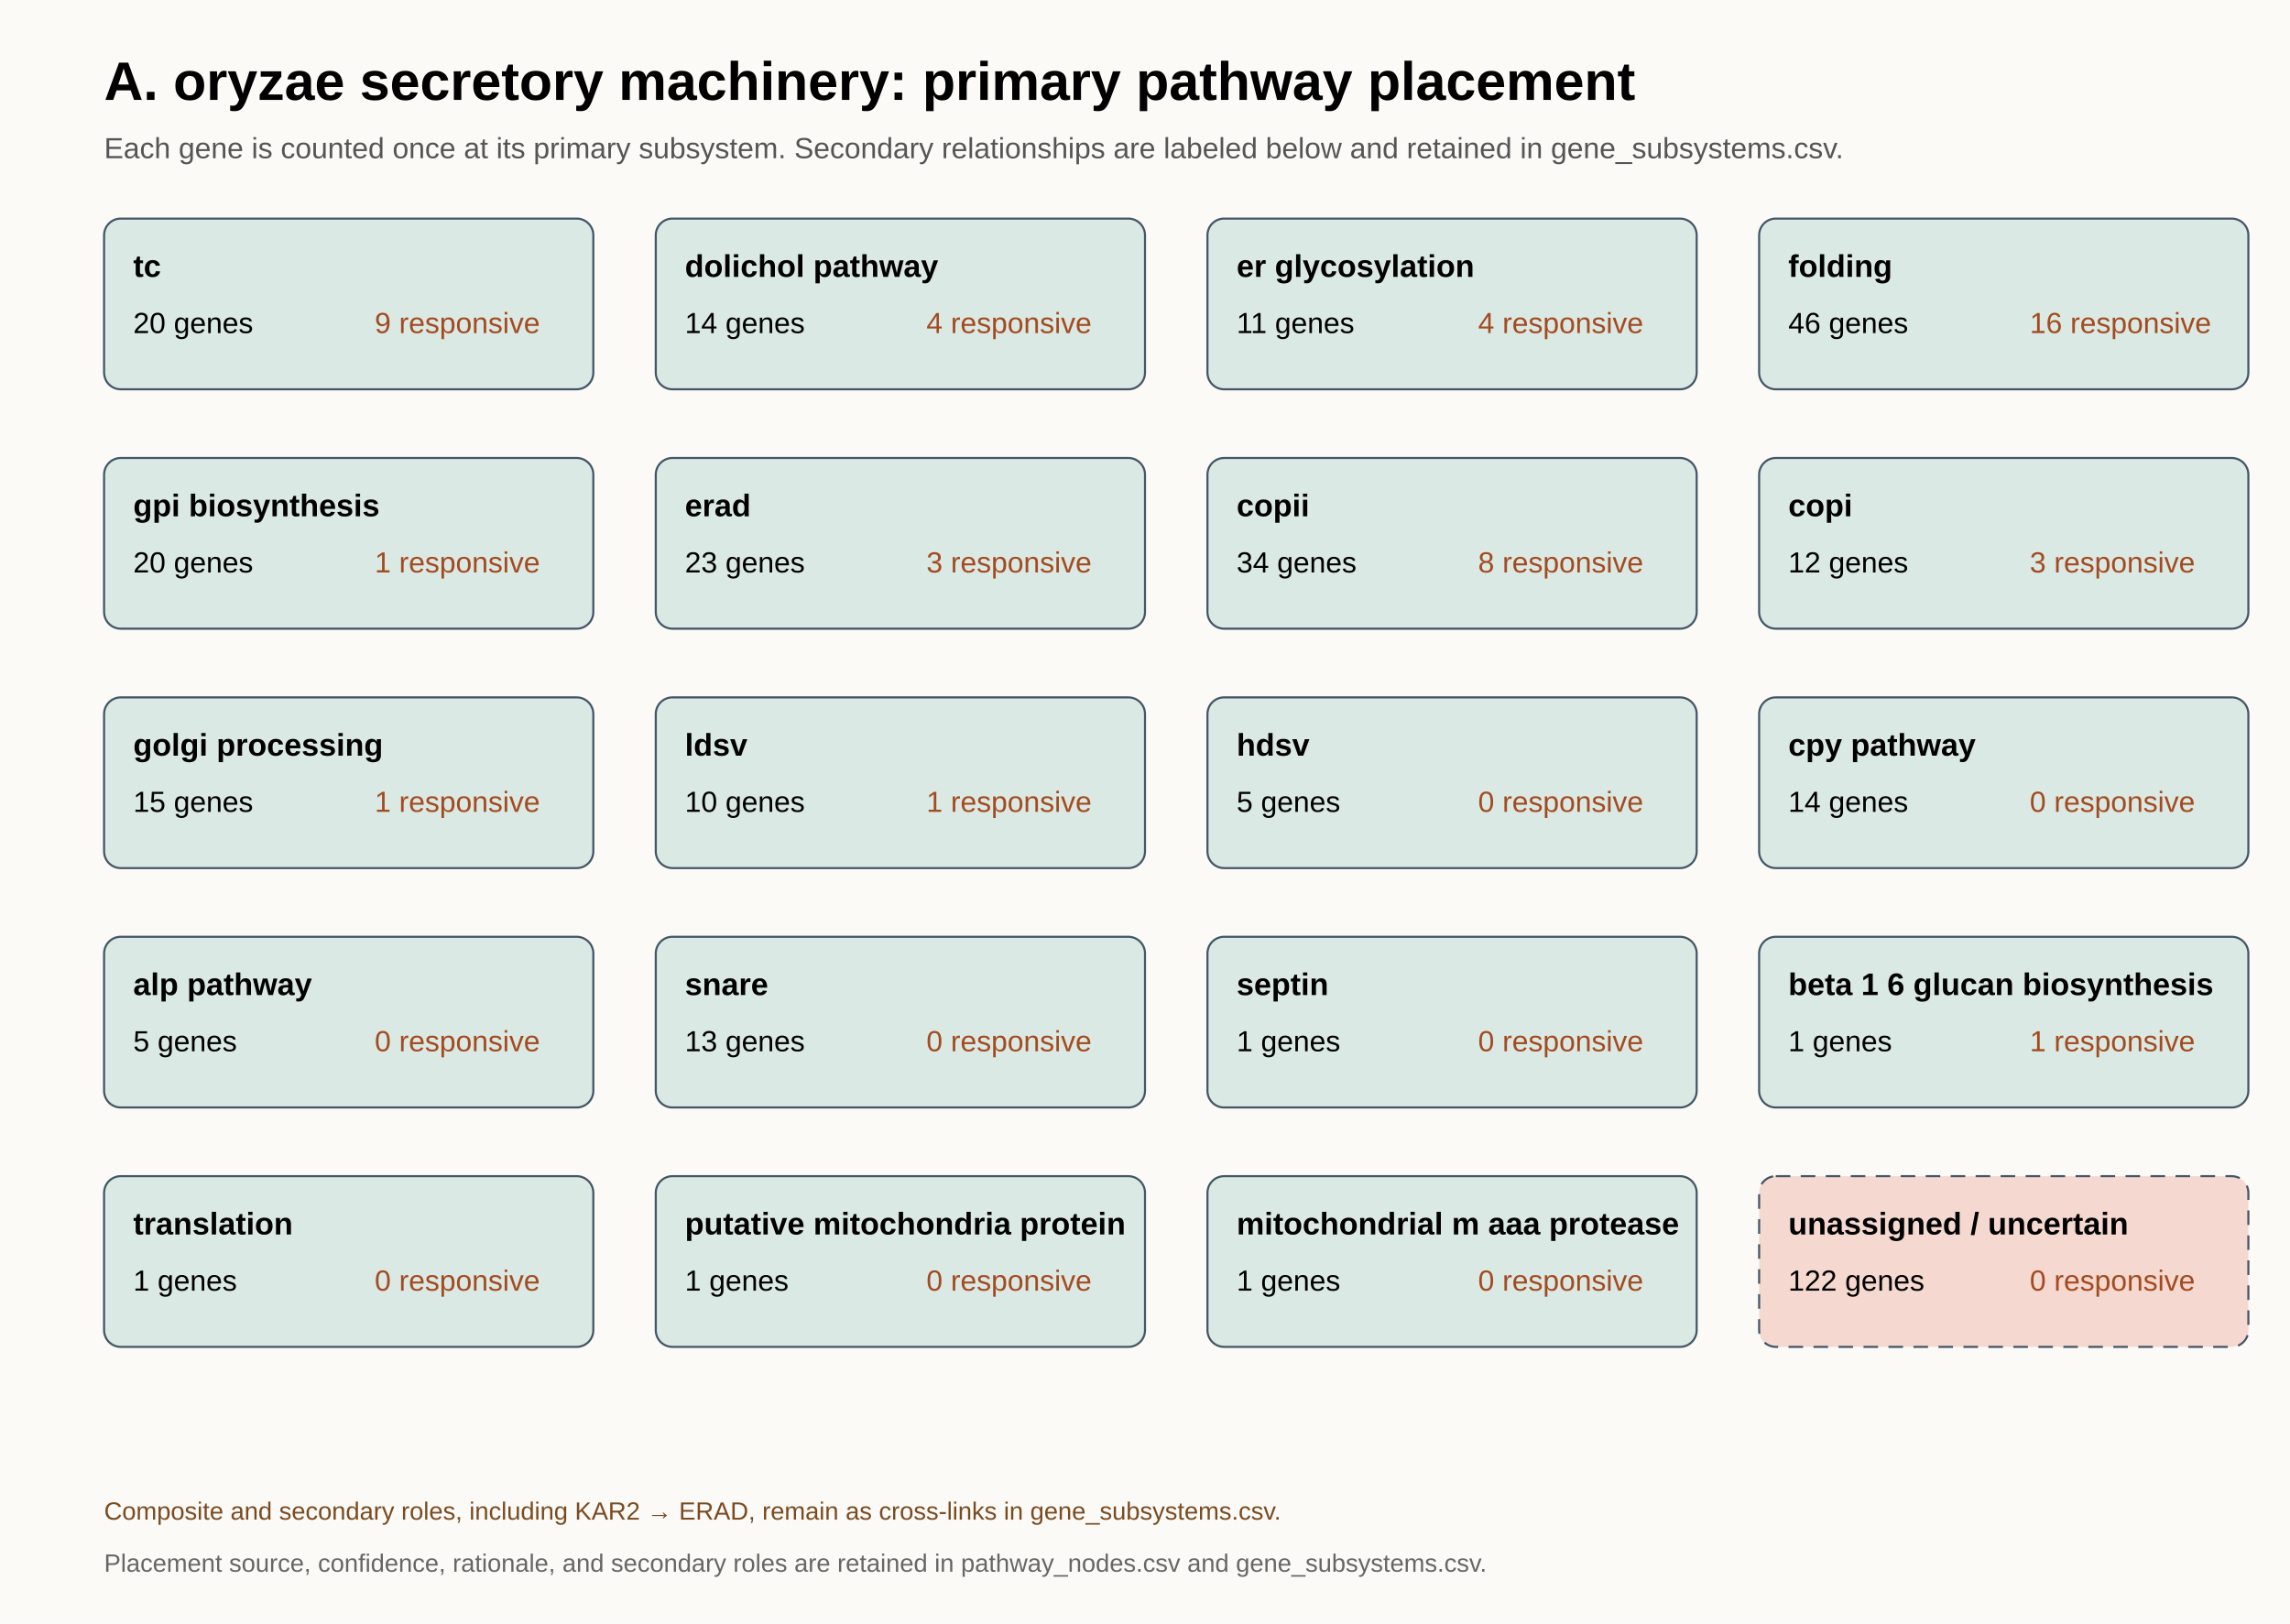
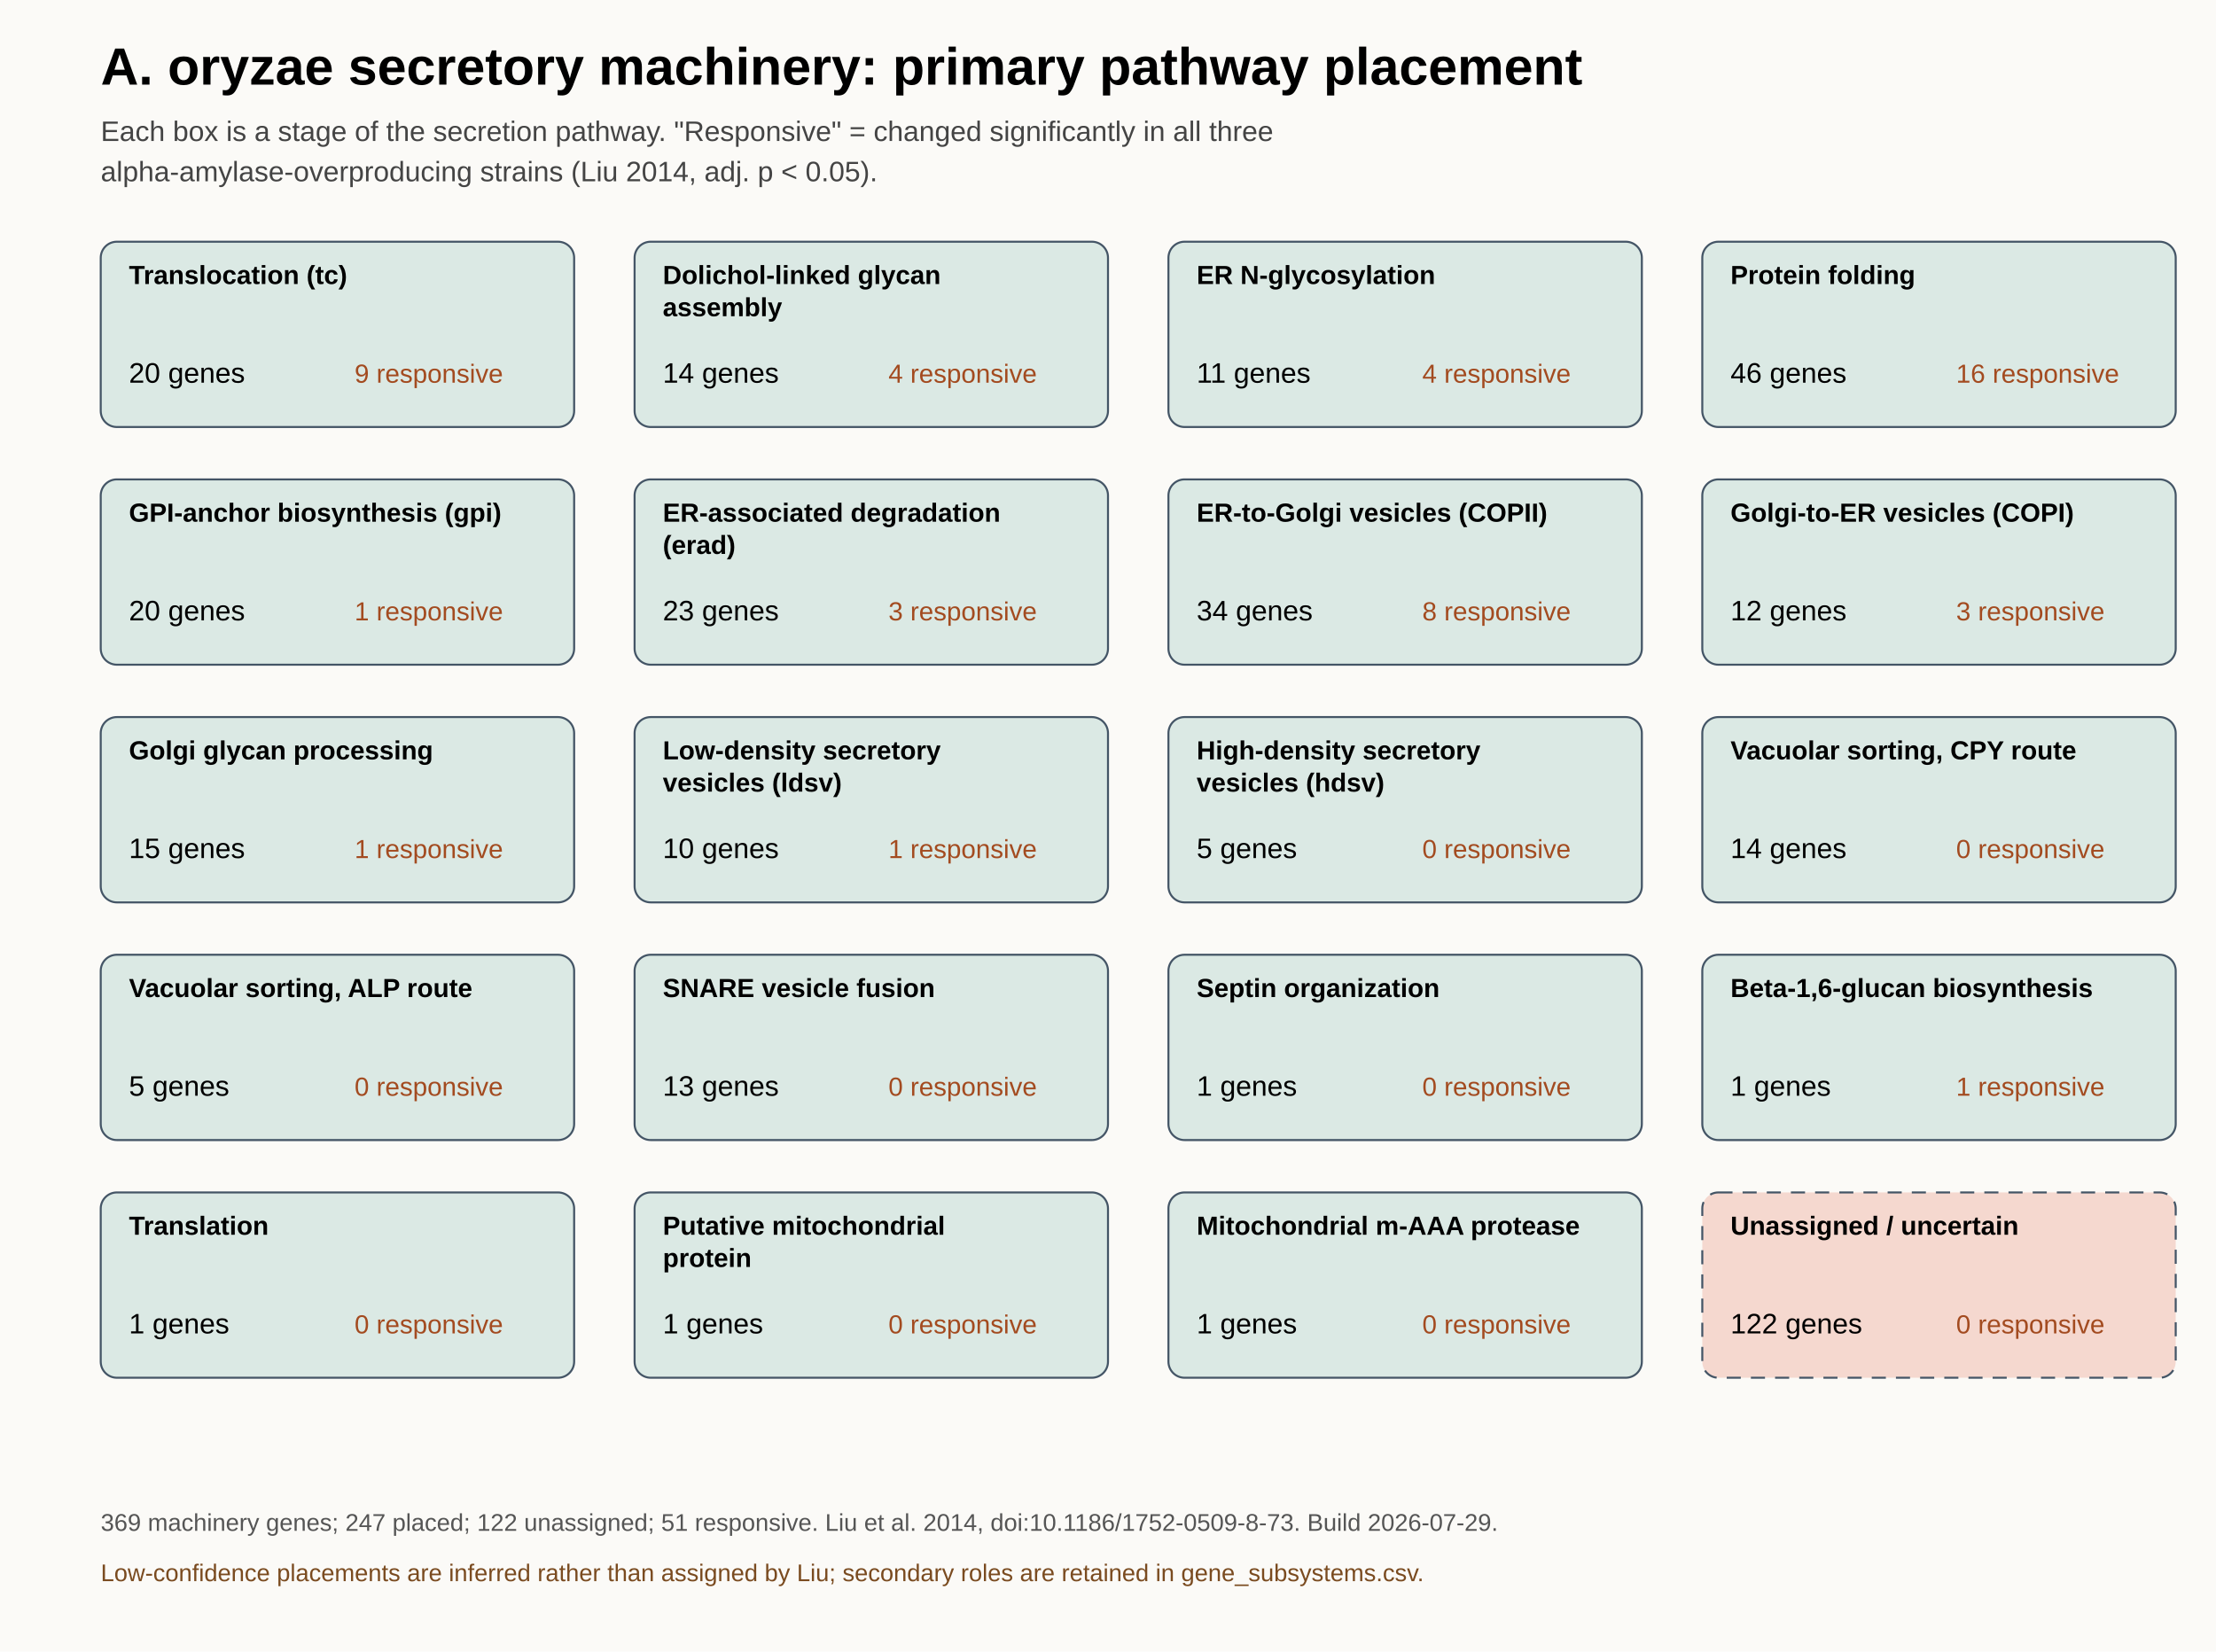
- <svg xmlns="http://www.w3.org/2000/svg" width="1100" height="780" viewBox="0 0 1100 780">
-   <rect width="1100" height="780" fill="#fbfaf7" />
-   <text x="50" y="48" font-family="Arial" font-size="26" font-weight="bold">A. oryzae secretory machinery: primary pathway placement</text>
-   <text x="50" y="76" font-family="Arial" font-size="14" fill="#555">Each gene is counted once at its primary subsystem. Secondary relationships are labeled below and retained in gene_subsystems.csv.</text>
-   <rect x="50" y="105" width="235" height="82" rx="8" fill="#dbe9e4" stroke="#456" />
-   <text x="64" y="133" font-family="Arial" font-size="15" font-weight="bold">tc</text>
-   <text x="64" y="160" font-family="Arial" font-size="14">20 genes</text>
-   <text x="180" y="160" font-family="Arial" font-size="14" fill="#a34b20">9 responsive</text>
-   <rect x="315" y="105" width="235" height="82" rx="8" fill="#dbe9e4" stroke="#456" />
-   <text x="329" y="133" font-family="Arial" font-size="15" font-weight="bold">dolichol pathway</text>
-   <text x="329" y="160" font-family="Arial" font-size="14">14 genes</text>
-   <text x="445" y="160" font-family="Arial" font-size="14" fill="#a34b20">4 responsive</text>
-   <rect x="580" y="105" width="235" height="82" rx="8" fill="#dbe9e4" stroke="#456" />
-   <text x="594" y="133" font-family="Arial" font-size="15" font-weight="bold">er glycosylation</text>
-   <text x="594" y="160" font-family="Arial" font-size="14">11 genes</text>
-   <text x="710" y="160" font-family="Arial" font-size="14" fill="#a34b20">4 responsive</text>
-   <rect x="845" y="105" width="235" height="82" rx="8" fill="#dbe9e4" stroke="#456" />
-   <text x="859" y="133" font-family="Arial" font-size="15" font-weight="bold">folding</text>
-   <text x="859" y="160" font-family="Arial" font-size="14">46 genes</text>
-   <text x="975" y="160" font-family="Arial" font-size="14" fill="#a34b20">16 responsive</text>
-   <rect x="50" y="220" width="235" height="82" rx="8" fill="#dbe9e4" stroke="#456" />
-   <text x="64" y="248" font-family="Arial" font-size="15" font-weight="bold">gpi biosynthesis</text>
-   <text x="64" y="275" font-family="Arial" font-size="14">20 genes</text>
-   <text x="180" y="275" font-family="Arial" font-size="14" fill="#a34b20">1 responsive</text>
-   <rect x="315" y="220" width="235" height="82" rx="8" fill="#dbe9e4" stroke="#456" />
-   <text x="329" y="248" font-family="Arial" font-size="15" font-weight="bold">erad</text>
-   <text x="329" y="275" font-family="Arial" font-size="14">23 genes</text>
-   <text x="445" y="275" font-family="Arial" font-size="14" fill="#a34b20">3 responsive</text>
-   <rect x="580" y="220" width="235" height="82" rx="8" fill="#dbe9e4" stroke="#456" />
-   <text x="594" y="248" font-family="Arial" font-size="15" font-weight="bold">copii</text>
-   <text x="594" y="275" font-family="Arial" font-size="14">34 genes</text>
-   <text x="710" y="275" font-family="Arial" font-size="14" fill="#a34b20">8 responsive</text>
-   <rect x="845" y="220" width="235" height="82" rx="8" fill="#dbe9e4" stroke="#456" />
-   <text x="859" y="248" font-family="Arial" font-size="15" font-weight="bold">copi</text>
-   <text x="859" y="275" font-family="Arial" font-size="14">12 genes</text>
-   <text x="975" y="275" font-family="Arial" font-size="14" fill="#a34b20">3 responsive</text>
-   <rect x="50" y="335" width="235" height="82" rx="8" fill="#dbe9e4" stroke="#456" />
-   <text x="64" y="363" font-family="Arial" font-size="15" font-weight="bold">golgi processing</text>
-   <text x="64" y="390" font-family="Arial" font-size="14">15 genes</text>
-   <text x="180" y="390" font-family="Arial" font-size="14" fill="#a34b20">1 responsive</text>
-   <rect x="315" y="335" width="235" height="82" rx="8" fill="#dbe9e4" stroke="#456" />
-   <text x="329" y="363" font-family="Arial" font-size="15" font-weight="bold">ldsv</text>
-   <text x="329" y="390" font-family="Arial" font-size="14">10 genes</text>
-   <text x="445" y="390" font-family="Arial" font-size="14" fill="#a34b20">1 responsive</text>
-   <rect x="580" y="335" width="235" height="82" rx="8" fill="#dbe9e4" stroke="#456" />
-   <text x="594" y="363" font-family="Arial" font-size="15" font-weight="bold">hdsv</text>
-   <text x="594" y="390" font-family="Arial" font-size="14">5 genes</text>
-   <text x="710" y="390" font-family="Arial" font-size="14" fill="#a34b20">0 responsive</text>
-   <rect x="845" y="335" width="235" height="82" rx="8" fill="#dbe9e4" stroke="#456" />
-   <text x="859" y="363" font-family="Arial" font-size="15" font-weight="bold">cpy pathway</text>
-   <text x="859" y="390" font-family="Arial" font-size="14">14 genes</text>
-   <text x="975" y="390" font-family="Arial" font-size="14" fill="#a34b20">0 responsive</text>
-   <rect x="50" y="450" width="235" height="82" rx="8" fill="#dbe9e4" stroke="#456" />
-   <text x="64" y="478" font-family="Arial" font-size="15" font-weight="bold">alp pathway</text>
-   <text x="64" y="505" font-family="Arial" font-size="14">5 genes</text>
-   <text x="180" y="505" font-family="Arial" font-size="14" fill="#a34b20">0 responsive</text>
-   <rect x="315" y="450" width="235" height="82" rx="8" fill="#dbe9e4" stroke="#456" />
-   <text x="329" y="478" font-family="Arial" font-size="15" font-weight="bold">snare</text>
-   <text x="329" y="505" font-family="Arial" font-size="14">13 genes</text>
-   <text x="445" y="505" font-family="Arial" font-size="14" fill="#a34b20">0 responsive</text>
-   <rect x="580" y="450" width="235" height="82" rx="8" fill="#dbe9e4" stroke="#456" />
-   <text x="594" y="478" font-family="Arial" font-size="15" font-weight="bold">septin</text>
-   <text x="594" y="505" font-family="Arial" font-size="14">1 genes</text>
-   <text x="710" y="505" font-family="Arial" font-size="14" fill="#a34b20">0 responsive</text>
-   <rect x="845" y="450" width="235" height="82" rx="8" fill="#dbe9e4" stroke="#456" />
-   <text x="859" y="478" font-family="Arial" font-size="15" font-weight="bold">beta 1 6 glucan biosynthesis</text>
-   <text x="859" y="505" font-family="Arial" font-size="14">1 genes</text>
-   <text x="975" y="505" font-family="Arial" font-size="14" fill="#a34b20">1 responsive</text>
-   <rect x="50" y="565" width="235" height="82" rx="8" fill="#dbe9e4" stroke="#456" />
-   <text x="64" y="593" font-family="Arial" font-size="15" font-weight="bold">translation</text>
-   <text x="64" y="620" font-family="Arial" font-size="14">1 genes</text>
-   <text x="180" y="620" font-family="Arial" font-size="14" fill="#a34b20">0 responsive</text>
-   <rect x="315" y="565" width="235" height="82" rx="8" fill="#dbe9e4" stroke="#456" />
-   <text x="329" y="593" font-family="Arial" font-size="15" font-weight="bold">putative mitochondria protein</text>
-   <text x="329" y="620" font-family="Arial" font-size="14">1 genes</text>
-   <text x="445" y="620" font-family="Arial" font-size="14" fill="#a34b20">0 responsive</text>
-   <rect x="580" y="565" width="235" height="82" rx="8" fill="#dbe9e4" stroke="#456" />
-   <text x="594" y="593" font-family="Arial" font-size="15" font-weight="bold">mitochondrial m aaa protease</text>
-   <text x="594" y="620" font-family="Arial" font-size="14">1 genes</text>
-   <text x="710" y="620" font-family="Arial" font-size="14" fill="#a34b20">0 responsive</text>
-   <rect x="845" y="565" width="235" height="82" rx="8" fill="#f5d8cf" stroke="#456" stroke-dasharray="7 5" />
-   <text x="859" y="593" font-family="Arial" font-size="15" font-weight="bold">unassigned / uncertain</text>
-   <text x="859" y="620" font-family="Arial" font-size="14">122 genes</text>
-   <text x="975" y="620" font-family="Arial" font-size="14" fill="#a34b20">0 responsive</text>
-   <text x="50" y="730" font-family="Arial" font-size="12" fill="#7a4b20">Composite and secondary roles, including KAR2 → ERAD, remain as cross-links in gene_subsystems.csv.</text>
-   <text x="50" y="755" font-family="Arial" font-size="12" fill="#666">Placement source, confidence, rationale, and secondary roles are retained in pathway_nodes.csv and gene_subsystems.csv.</text>
+ <svg xmlns="http://www.w3.org/2000/svg" width="1100" height="820" viewBox="0 0 1100 820">
+   <rect width="1100" height="820" fill="#fbfaf7" />
+   <text x="50" y="42" font-family="Arial" font-size="26" font-weight="bold">A. oryzae secretory machinery: primary pathway placement</text>
+   <text x="50" y="70" font-family="Arial" font-size="14" fill="#444">Each box is a stage of the secretion pathway. "Responsive" = changed significantly in all three</text>
+   <text x="50" y="90" font-family="Arial" font-size="14" fill="#444">alpha-amylase-overproducing strains (Liu 2014, adj. p &lt; 0.05).</text>
+   <g>
+     <rect x="50" y="120" width="235" height="92" rx="8" fill="#dbe9e4" stroke="#456" />
+     <text x="64" y="141" font-family="Arial" font-size="13" font-weight="bold">
+       <tspan x="64" dy="0">Translocation (tc)</tspan>
+     </text>
+     <text x="64" y="190" font-family="Arial" font-size="14">20 genes</text>
+     <text x="176" y="190" font-family="Arial" font-size="13" fill="#a34b20">9 responsive</text>
+   </g>
+   <g>
+     <rect x="315" y="120" width="235" height="92" rx="8" fill="#dbe9e4" stroke="#456" />
+     <text x="329" y="141" font-family="Arial" font-size="13" font-weight="bold">
+       <tspan x="329" dy="0">Dolichol-linked glycan</tspan>
+       <tspan x="329" dy="16">assembly</tspan>
+     </text>
+     <text x="329" y="190" font-family="Arial" font-size="14">14 genes</text>
+     <text x="441" y="190" font-family="Arial" font-size="13" fill="#a34b20">4 responsive</text>
+   </g>
+   <g>
+     <rect x="580" y="120" width="235" height="92" rx="8" fill="#dbe9e4" stroke="#456" />
+     <text x="594" y="141" font-family="Arial" font-size="13" font-weight="bold">
+       <tspan x="594" dy="0">ER N-glycosylation</tspan>
+     </text>
+     <text x="594" y="190" font-family="Arial" font-size="14">11 genes</text>
+     <text x="706" y="190" font-family="Arial" font-size="13" fill="#a34b20">4 responsive</text>
+   </g>
+   <g>
+     <rect x="845" y="120" width="235" height="92" rx="8" fill="#dbe9e4" stroke="#456" />
+     <text x="859" y="141" font-family="Arial" font-size="13" font-weight="bold">
+       <tspan x="859" dy="0">Protein folding</tspan>
+     </text>
+     <text x="859" y="190" font-family="Arial" font-size="14">46 genes</text>
+     <text x="971" y="190" font-family="Arial" font-size="13" fill="#a34b20">16 responsive</text>
+   </g>
+   <g>
+     <rect x="50" y="238" width="235" height="92" rx="8" fill="#dbe9e4" stroke="#456" />
+     <text x="64" y="259" font-family="Arial" font-size="13" font-weight="bold">
+       <tspan x="64" dy="0">GPI-anchor biosynthesis (gpi)</tspan>
+     </text>
+     <text x="64" y="308" font-family="Arial" font-size="14">20 genes</text>
+     <text x="176" y="308" font-family="Arial" font-size="13" fill="#a34b20">1 responsive</text>
+   </g>
+   <g>
+     <rect x="315" y="238" width="235" height="92" rx="8" fill="#dbe9e4" stroke="#456" />
+     <text x="329" y="259" font-family="Arial" font-size="13" font-weight="bold">
+       <tspan x="329" dy="0">ER-associated degradation</tspan>
+       <tspan x="329" dy="16">(erad)</tspan>
+     </text>
+     <text x="329" y="308" font-family="Arial" font-size="14">23 genes</text>
+     <text x="441" y="308" font-family="Arial" font-size="13" fill="#a34b20">3 responsive</text>
+   </g>
+   <g>
+     <rect x="580" y="238" width="235" height="92" rx="8" fill="#dbe9e4" stroke="#456" />
+     <text x="594" y="259" font-family="Arial" font-size="13" font-weight="bold">
+       <tspan x="594" dy="0">ER-to-Golgi vesicles (COPII)</tspan>
+     </text>
+     <text x="594" y="308" font-family="Arial" font-size="14">34 genes</text>
+     <text x="706" y="308" font-family="Arial" font-size="13" fill="#a34b20">8 responsive</text>
+   </g>
+   <g>
+     <rect x="845" y="238" width="235" height="92" rx="8" fill="#dbe9e4" stroke="#456" />
+     <text x="859" y="259" font-family="Arial" font-size="13" font-weight="bold">
+       <tspan x="859" dy="0">Golgi-to-ER vesicles (COPI)</tspan>
+     </text>
+     <text x="859" y="308" font-family="Arial" font-size="14">12 genes</text>
+     <text x="971" y="308" font-family="Arial" font-size="13" fill="#a34b20">3 responsive</text>
+   </g>
+   <g>
+     <rect x="50" y="356" width="235" height="92" rx="8" fill="#dbe9e4" stroke="#456" />
+     <text x="64" y="377" font-family="Arial" font-size="13" font-weight="bold">
+       <tspan x="64" dy="0">Golgi glycan processing</tspan>
+     </text>
+     <text x="64" y="426" font-family="Arial" font-size="14">15 genes</text>
+     <text x="176" y="426" font-family="Arial" font-size="13" fill="#a34b20">1 responsive</text>
+   </g>
+   <g>
+     <rect x="315" y="356" width="235" height="92" rx="8" fill="#dbe9e4" stroke="#456" />
+     <text x="329" y="377" font-family="Arial" font-size="13" font-weight="bold">
+       <tspan x="329" dy="0">Low-density secretory</tspan>
+       <tspan x="329" dy="16">vesicles (ldsv)</tspan>
+     </text>
+     <text x="329" y="426" font-family="Arial" font-size="14">10 genes</text>
+     <text x="441" y="426" font-family="Arial" font-size="13" fill="#a34b20">1 responsive</text>
+   </g>
+   <g>
+     <rect x="580" y="356" width="235" height="92" rx="8" fill="#dbe9e4" stroke="#456" />
+     <text x="594" y="377" font-family="Arial" font-size="13" font-weight="bold">
+       <tspan x="594" dy="0">High-density secretory</tspan>
+       <tspan x="594" dy="16">vesicles (hdsv)</tspan>
+     </text>
+     <text x="594" y="426" font-family="Arial" font-size="14">5 genes</text>
+     <text x="706" y="426" font-family="Arial" font-size="13" fill="#a34b20">0 responsive</text>
+   </g>
+   <g>
+     <rect x="845" y="356" width="235" height="92" rx="8" fill="#dbe9e4" stroke="#456" />
+     <text x="859" y="377" font-family="Arial" font-size="13" font-weight="bold">
+       <tspan x="859" dy="0">Vacuolar sorting, CPY route</tspan>
+     </text>
+     <text x="859" y="426" font-family="Arial" font-size="14">14 genes</text>
+     <text x="971" y="426" font-family="Arial" font-size="13" fill="#a34b20">0 responsive</text>
+   </g>
+   <g>
+     <rect x="50" y="474" width="235" height="92" rx="8" fill="#dbe9e4" stroke="#456" />
+     <text x="64" y="495" font-family="Arial" font-size="13" font-weight="bold">
+       <tspan x="64" dy="0">Vacuolar sorting, ALP route</tspan>
+     </text>
+     <text x="64" y="544" font-family="Arial" font-size="14">5 genes</text>
+     <text x="176" y="544" font-family="Arial" font-size="13" fill="#a34b20">0 responsive</text>
+   </g>
+   <g>
+     <rect x="315" y="474" width="235" height="92" rx="8" fill="#dbe9e4" stroke="#456" />
+     <text x="329" y="495" font-family="Arial" font-size="13" font-weight="bold">
+       <tspan x="329" dy="0">SNARE vesicle fusion</tspan>
+     </text>
+     <text x="329" y="544" font-family="Arial" font-size="14">13 genes</text>
+     <text x="441" y="544" font-family="Arial" font-size="13" fill="#a34b20">0 responsive</text>
+   </g>
+   <g>
+     <rect x="580" y="474" width="235" height="92" rx="8" fill="#dbe9e4" stroke="#456" />
+     <text x="594" y="495" font-family="Arial" font-size="13" font-weight="bold">
+       <tspan x="594" dy="0">Septin organization</tspan>
+     </text>
+     <text x="594" y="544" font-family="Arial" font-size="14">1 genes</text>
+     <text x="706" y="544" font-family="Arial" font-size="13" fill="#a34b20">0 responsive</text>
+   </g>
+   <g>
+     <rect x="845" y="474" width="235" height="92" rx="8" fill="#dbe9e4" stroke="#456" />
+     <text x="859" y="495" font-family="Arial" font-size="13" font-weight="bold">
+       <tspan x="859" dy="0">Beta-1,6-glucan biosynthesis</tspan>
+     </text>
+     <text x="859" y="544" font-family="Arial" font-size="14">1 genes</text>
+     <text x="971" y="544" font-family="Arial" font-size="13" fill="#a34b20">1 responsive</text>
+   </g>
+   <g>
+     <rect x="50" y="592" width="235" height="92" rx="8" fill="#dbe9e4" stroke="#456" />
+     <text x="64" y="613" font-family="Arial" font-size="13" font-weight="bold">
+       <tspan x="64" dy="0">Translation</tspan>
+     </text>
+     <text x="64" y="662" font-family="Arial" font-size="14">1 genes</text>
+     <text x="176" y="662" font-family="Arial" font-size="13" fill="#a34b20">0 responsive</text>
+   </g>
+   <g>
+     <rect x="315" y="592" width="235" height="92" rx="8" fill="#dbe9e4" stroke="#456" />
+     <text x="329" y="613" font-family="Arial" font-size="13" font-weight="bold">
+       <tspan x="329" dy="0">Putative mitochondrial</tspan>
+       <tspan x="329" dy="16">protein</tspan>
+     </text>
+     <text x="329" y="662" font-family="Arial" font-size="14">1 genes</text>
+     <text x="441" y="662" font-family="Arial" font-size="13" fill="#a34b20">0 responsive</text>
+   </g>
+   <g>
+     <rect x="580" y="592" width="235" height="92" rx="8" fill="#dbe9e4" stroke="#456" />
+     <text x="594" y="613" font-family="Arial" font-size="13" font-weight="bold">
+       <tspan x="594" dy="0">Mitochondrial m-AAA protease</tspan>
+     </text>
+     <text x="594" y="662" font-family="Arial" font-size="14">1 genes</text>
+     <text x="706" y="662" font-family="Arial" font-size="13" fill="#a34b20">0 responsive</text>
+   </g>
+   <g>
+     <rect x="845" y="592" width="235" height="92" rx="8" fill="#f5d8cf" stroke="#456" stroke-dasharray="7 5" />
+     <text x="859" y="613" font-family="Arial" font-size="13" font-weight="bold">
+       <tspan x="859" dy="0">Unassigned / uncertain</tspan>
+     </text>
+     <text x="859" y="662" font-family="Arial" font-size="14">122 genes</text>
+     <text x="971" y="662" font-family="Arial" font-size="13" fill="#a34b20">0 responsive</text>
+   </g>
+   <text x="50" y="760" font-family="Arial" font-size="12" fill="#555">369 machinery genes; 247 placed; 122 unassigned; 51 responsive. Liu et al. 2014, doi:10.1186/1752-0509-8-73. Build 2026-07-29.</text>
+   <text x="50" y="785" font-family="Arial" font-size="12" fill="#7a4b20">Low-confidence placements are inferred rather than assigned by Liu; secondary roles are retained in gene_subsystems.csv.</text>
</svg>
